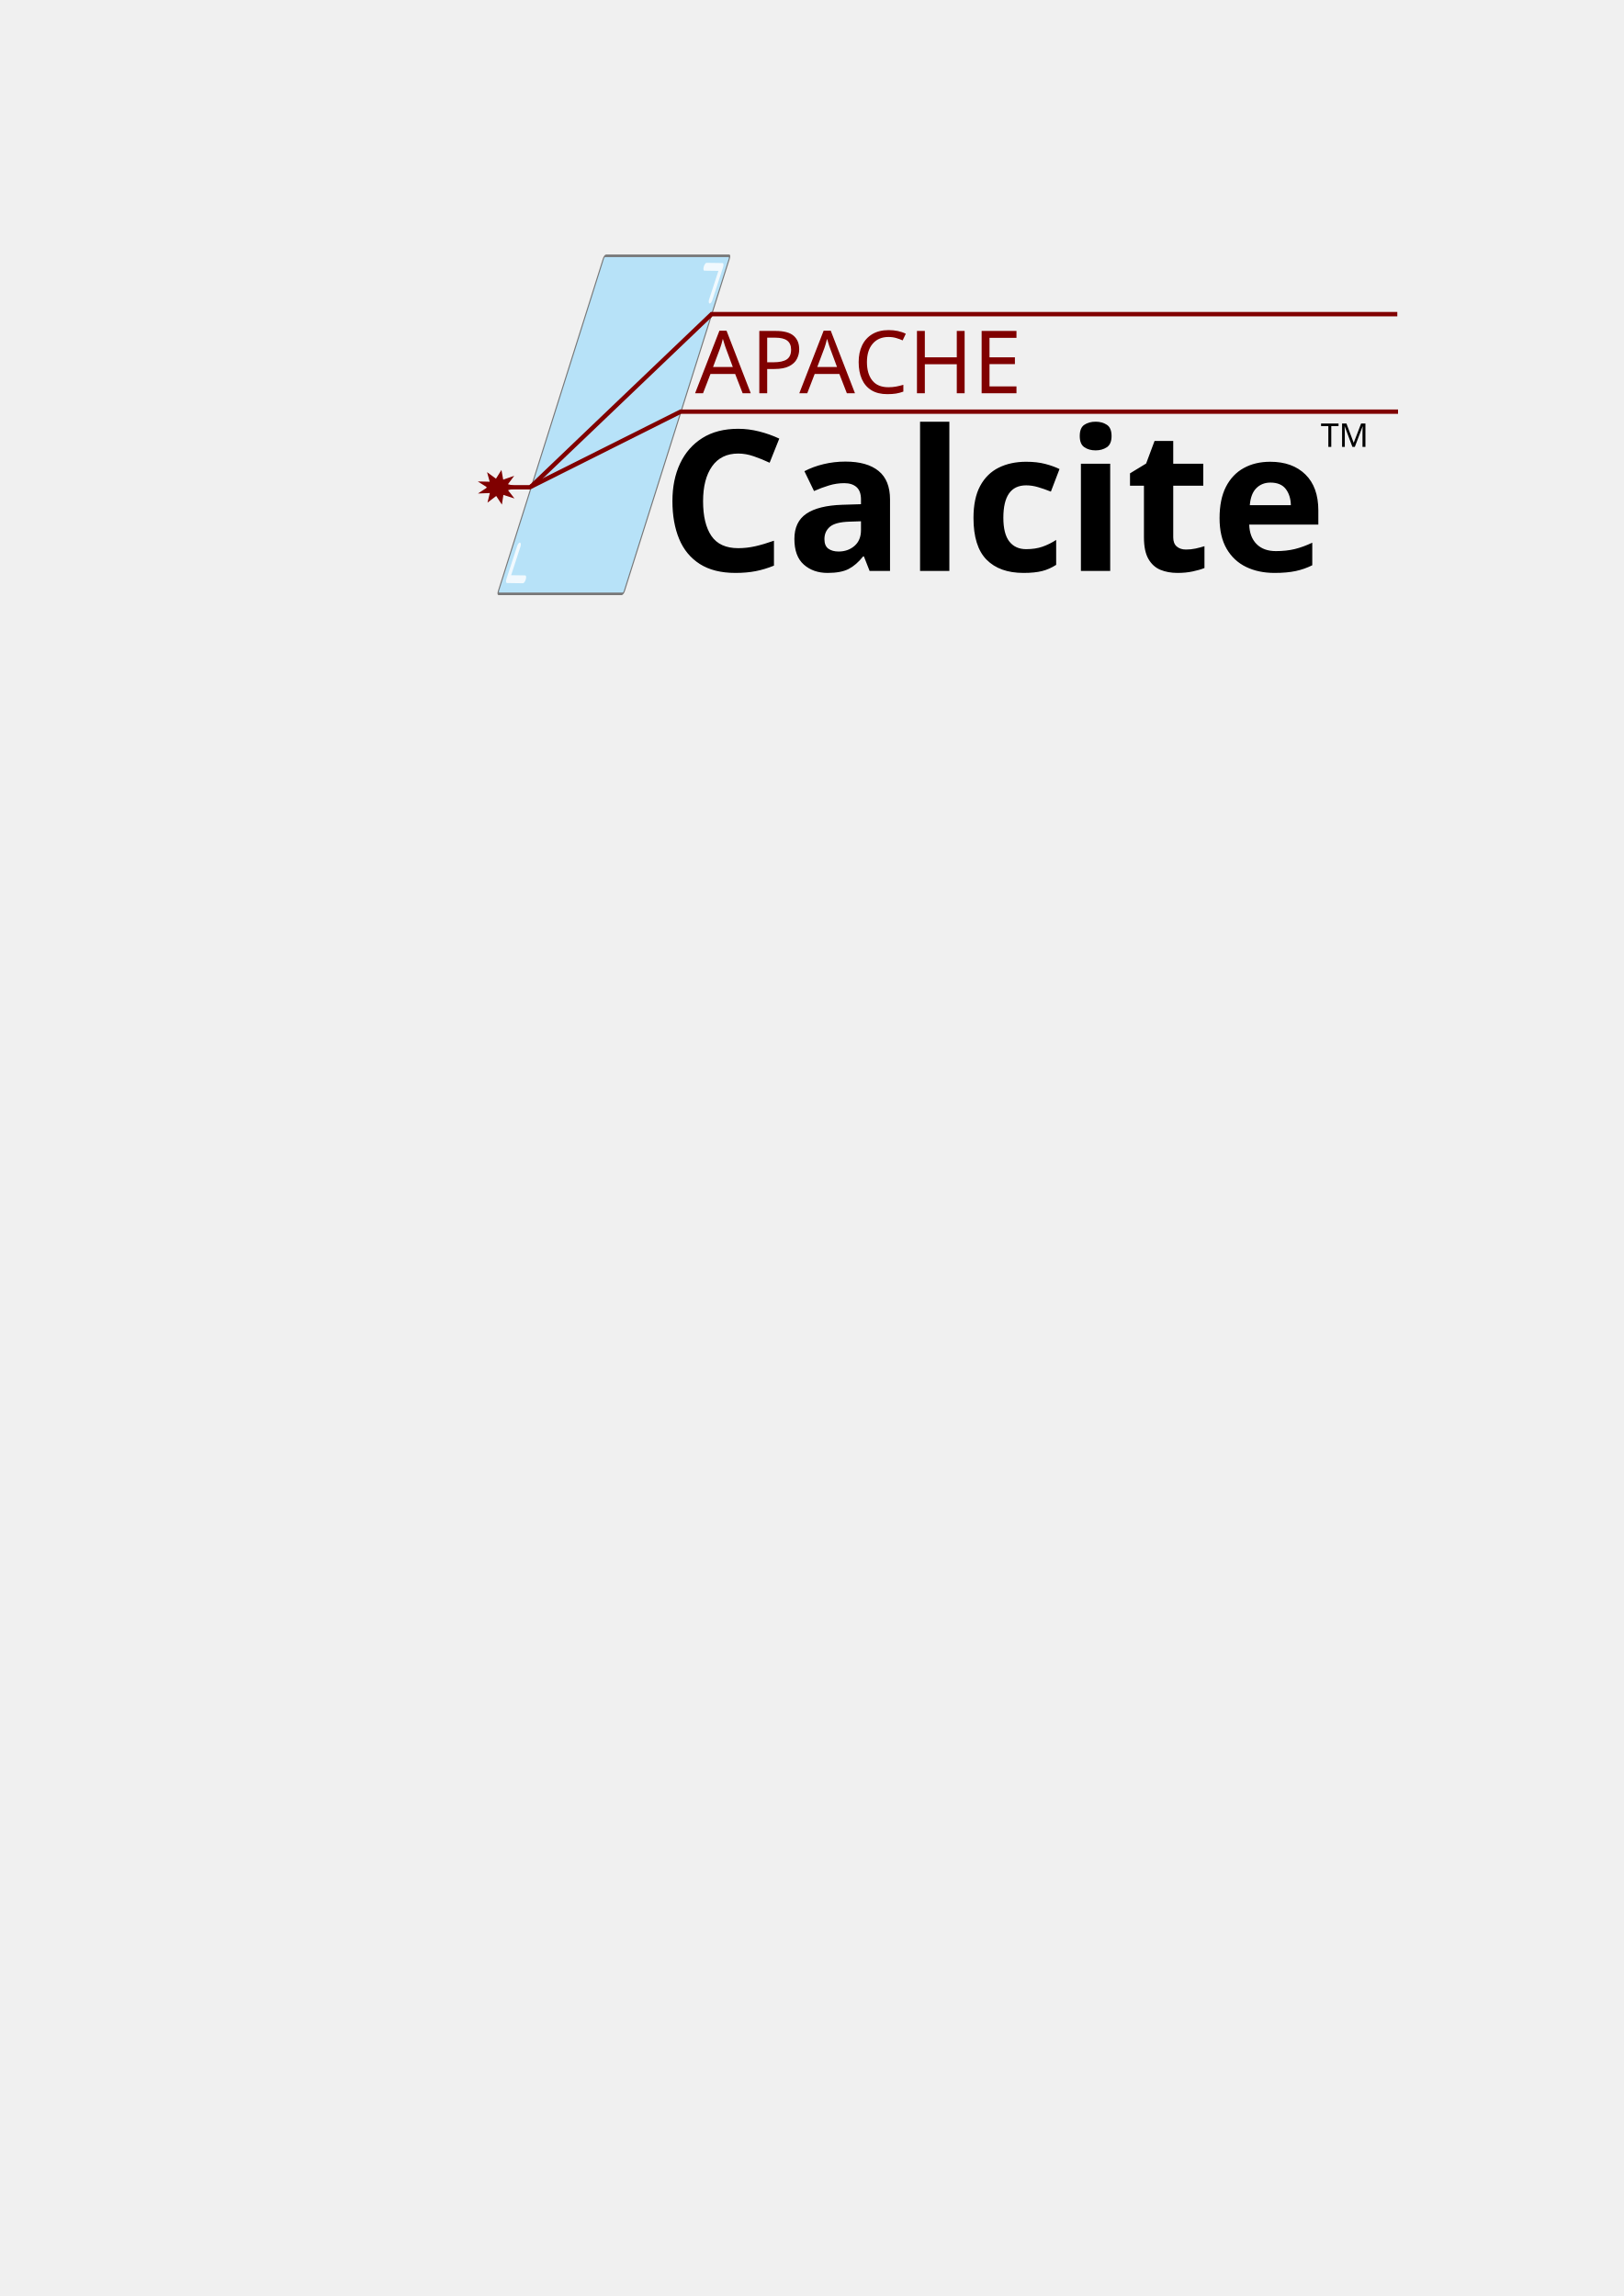
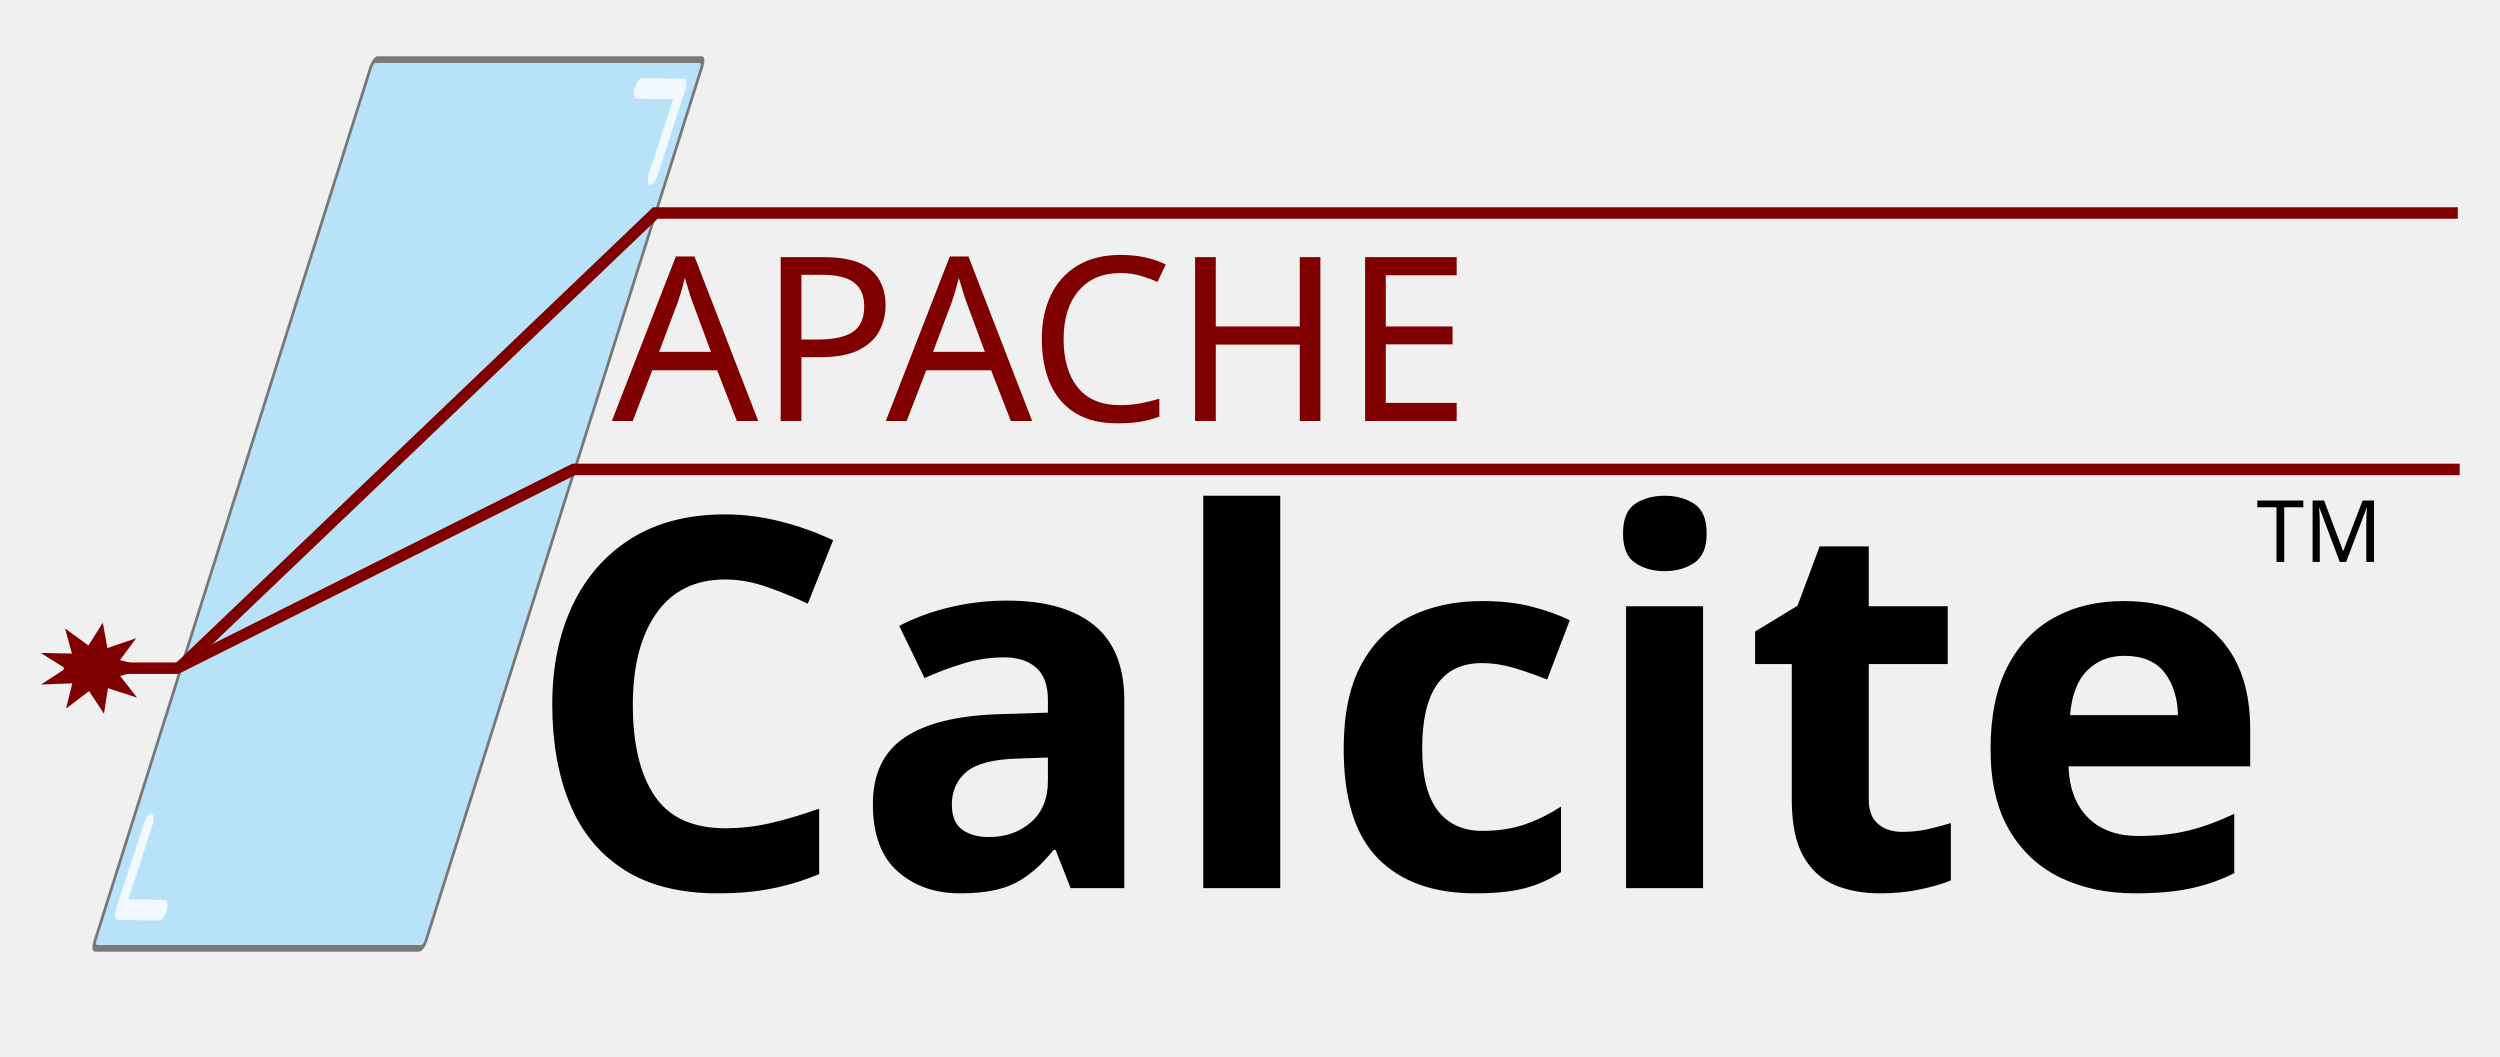
- <svg xmlns="http://www.w3.org/2000/svg" xmlns:ns1="http://www.openswatchbook.org/uri/2009/osb" width="210mm" height="297mm" viewBox="0 0 210 297" version="1.1" id="svg8">
+ <svg xmlns="http://www.w3.org/2000/svg" xmlns:ns1="http://www.openswatchbook.org/uri/2009/osb" width="123mm" height="52mm" viewBox="0 0 123 52" version="1.1" id="svg8">
  <defs id="defs2">
    <linearGradient ns1:paint="solid" id="linearGradient6609">
      <stop id="stop6611" offset="0" style="stop-color:#000000;stop-opacity:1;" />
    </linearGradient>
    <linearGradient ns1:paint="solid" id="linearGradient6597">
      <stop id="stop6599" offset="0" style="stop-color:#47d000;stop-opacity:1;" />
    </linearGradient>
    <marker style="overflow:visible" id="Arrow2Lstart" refX="0" refY="0" orient="auto">
      <path transform="matrix(1.1,0,0,1.1,1.1,0)" d="M 8.719,4.034 -2.207,0.016 8.719,-4.002 c -1.745,2.372 -1.735,5.617 -6e-7,8.035 z" style="fill-rule:evenodd;stroke-width:0.625;stroke-linejoin:round" id="path4466" />
    </marker>
    <marker style="overflow:visible" id="Arrow1Lstart" refX="0" refY="0" orient="auto">
-       <path transform="matrix(0.8,0,0,0.8,10,0)" style="fill-rule:evenodd;stroke:#000000;stroke-width:1pt" d="M 0,0 5,-5 -12.5,0 5,5 0,0 Z" id="path4448" />
+       <path transform="matrix(0.8,0,0,0.8,10,0)" style="fill-rule:evenodd;stroke:#000000;stroke-width:1pt" d="M 0,0 5,-5 -12.5,0 5,5 Z" id="path4448" />
    </marker>
    <linearGradient ns1:paint="solid" id="linearGradient5096">
      <stop id="stop5098" offset="0" style="stop-color:#0082ff;stop-opacity:1;" />
    </linearGradient>
  </defs>
-   <g id="layer1">
+   <g id="layer1" transform="translate(0,-245)">
    <g id="g3802" transform="matrix(0.2822222,0,0,0.2822222,36.61826,27.10515)">
-       <g transform="matrix(0.3695166,0,-0.2365492,0.8385524,112.0872,-42.86217)" style="display:inline" id="layer2">
+       <g transform="matrix(0.3695166,0,-0.2365492,0.8385524,-99.78775,718.3878)" style="display:inline" id="layer2">
        <rect transform="matrix(-1,0,-0.07601222,0.9971069,0,0)" ry="1.599" y="76.627" x="-305.852" height="185.295" width="156.157" id="rect6684" style="opacity:0.5;fill:#7dd3ff;fill-opacity:1;fill-rule:evenodd;stroke:#000000;stroke-width:1.393;stroke-linecap:round;stroke-linejoin:round;stroke-miterlimit:4;stroke-dasharray:none;stroke-opacity:1" />
        <path id="path4165" d="m 273.226,82.384 19.824,0.126 -1.768,17.804" style="opacity:0.8;fill:none;fill-opacity:1;fill-rule:evenodd;stroke:#ffffff;stroke-width:4.3;stroke-linecap:round;stroke-linejoin:round;stroke-miterlimit:4;stroke-dasharray:none;stroke-opacity:1" />
        <path id="path4165-3" d="m 157.57,253.241 -19.824,-0.126 1.768,-17.804" style="display:inline;opacity:0.8;fill:none;fill-opacity:1;fill-rule:evenodd;stroke:#ffffff;stroke-width:4.3;stroke-linecap:round;stroke-linejoin:round;stroke-miterlimit:4;stroke-dasharray:none;stroke-opacity:1" />
      </g>
      <g id="layer4" />
-       <g transform="translate(-121.2046,-70.62417)" style="display:inline" id="layer1-4">
+       <g transform="translate(-333.0796,690.6258)" style="display:inline" id="layer1-4">
        <text id="text6640" y="236.271" x="294.387" style="font-style:normal;font-variant:normal;font-weight:bold;font-stretch:normal;line-height:0%;font-family:sans-serif;-inkscape-font-specification:'sans-serif Bold';letter-spacing:0px;word-spacing:0px;fill:#000000;fill-opacity:1;stroke:none;stroke-width:1px;stroke-linecap:butt;stroke-linejoin:miter;stroke-opacity:1" xml:space="preserve">
          <tspan style="font-style:normal;font-variant:normal;font-weight:bold;font-stretch:normal;font-size:90px;line-height:1.25;font-family:sans-serif;-inkscape-font-specification:'Sans Bold'" y="236.271" x="294.387" id="tspan6642">Calcite</tspan>
        </text>
        <text id="text4165" y="233.776" x="157.12" style="font-style:normal;font-variant:normal;font-weight:bold;font-stretch:normal;line-height:0%;font-family:sans-serif;-inkscape-font-specification:'Sans Bold';letter-spacing:0px;word-spacing:0px;display:inline;fill:#000000;fill-opacity:1;stroke:none;stroke-width:1px;stroke-linecap:butt;stroke-linejoin:miter;stroke-opacity:1" xml:space="preserve">
          <tspan style="font-style:normal;font-variant:normal;font-weight:bold;font-stretch:normal;font-size:180px;line-height:1.25;font-family:sans-serif;-inkscape-font-specification:'Sans Bold'" y="237.224" x="157.12" id="tspan4167" />
        </text>
        <text id="text4165-9" y="242.196" x="146.301" style="font-style:normal;font-weight:normal;line-height:0%;font-family:sans-serif;letter-spacing:0px;word-spacing:0px;display:inline;opacity:0.6;fill:#000000;fill-opacity:1;stroke:none;stroke-width:1px;stroke-linecap:butt;stroke-linejoin:miter;stroke-opacity:1" xml:space="preserve">
          <tspan style="font-style:normal;font-variant:normal;font-weight:bold;font-stretch:normal;font-size:180px;line-height:1.25;font-family:sans-serif;-inkscape-font-specification:'Sans Bold'" y="245.644" x="146.301" id="tspan4167-7" />
        </text>
        <text id="text4205" y="179.403" x="621.71" style="font-style:normal;font-weight:normal;line-height:0%;font-family:sans-serif;letter-spacing:0px;word-spacing:0px;fill:#000000;fill-opacity:1;stroke:none;stroke-width:1px;stroke-linecap:butt;stroke-linejoin:miter;stroke-opacity:1" xml:space="preserve">
          <tspan style="font-style:normal;font-variant:normal;font-weight:normal;font-stretch:normal;font-size:15px;line-height:1.25;font-family:sans-serif;-inkscape-font-specification:Sans;text-align:center;text-anchor:middle" y="179.403" x="621.71" id="tspan4207">TM</tspan>
        </text>
      </g>
-       <g transform="translate(-111.7344,-72.28145)" id="layer3">
+       <g transform="translate(-323.6094,688.9686)" id="layer3">
        <text id="text6800" y="156.493" x="300.524" style="font-style:normal;font-weight:normal;line-height:0%;font-family:sans-serif;letter-spacing:0px;word-spacing:0px;fill:#000000;fill-opacity:1;stroke:none;stroke-width:1px;stroke-linecap:butt;stroke-linejoin:miter;stroke-opacity:1" xml:space="preserve">
          <tspan style="font-style:normal;font-variant:normal;font-weight:normal;font-stretch:normal;font-size:40px;line-height:1.25;font-family:sans-serif;-inkscape-font-specification:Sans;fill:#800000" y="156.493" x="300.524" id="tspan6802">APACHE</tspan>
        </text>
      </g>
-       <path style="fill:none;stroke:#800000;stroke-width:2.002;stroke-linecap:butt;stroke-linejoin:miter;stroke-opacity:1;stroke-miterlimit:4;stroke-dasharray:none" d="M 93.241,127.302 H 112.996 L 182.136,92.648 h 328.795" id="path7794" />
-       <path style="fill:none;stroke:#800000;stroke-width:2.002;stroke-linecap:butt;stroke-linejoin:miter;stroke-opacity:1;stroke-miterlimit:4;stroke-dasharray:none" d="M 113.665,126.968 196.366,47.95 H 510.596" id="path7796" />
-       <path style="fill:#800000;fill-opacity:1;stroke:#800000;stroke-width:2.002;stroke-linecap:round;stroke-linejoin:miter;stroke-miterlimit:4;stroke-dasharray:none;stroke-opacity:1;paint-order:markers fill stroke" id="path7798" d="m 97.061,133.125 -5.073,-1.551 -0.255,5.299 -2.89,-4.449 -3.601,3.895 0.646,-5.265 -5.263,0.669 3.88,-3.618 -4.462,-2.87 5.298,-0.278 -1.573,-5.066 4.237,3.192 2.052,-4.892 1.194,5.169 4.716,-2.429 -2.408,4.727 5.174,1.171 -4.883,2.073 z" transform="matrix(0.7635464,0.04962657,-0.06026249,0.6287857,37.99715,42.6035)" />
+       <path style="fill:none;stroke:#800000;stroke-width:2.002;stroke-linecap:butt;stroke-linejoin:miter;stroke-miterlimit:4;stroke-dasharray:none;stroke-opacity:1" d="m -118.634,888.552 h 19.754 l 69.141,-34.654 H 299.056" id="path7794" />
+       <path style="fill:none;stroke:#800000;stroke-width:2.002;stroke-linecap:butt;stroke-linejoin:miter;stroke-miterlimit:4;stroke-dasharray:none;stroke-opacity:1" d="m -98.21,888.218 82.701,-79.018 H 298.721" id="path7796" />
+       <path style="fill:#800000;fill-opacity:1;stroke:#800000;stroke-width:2.002;stroke-linecap:round;stroke-linejoin:miter;stroke-miterlimit:4;stroke-dasharray:none;stroke-opacity:1;paint-order:markers fill stroke" id="path7798" d="m 97.061,133.125 -5.073,-1.551 -0.255,5.299 -2.89,-4.449 -3.601,3.895 0.646,-5.265 -5.263,0.669 3.88,-3.618 -4.462,-2.87 5.298,-0.278 -1.573,-5.066 4.237,3.192 2.052,-4.892 1.194,5.169 4.716,-2.429 -2.408,4.727 5.174,1.171 -4.883,2.073 z" transform="matrix(0.7635464,0.04962657,-0.06026249,0.6287857,-173.8778,803.8535)" />
    </g>
    <text xml:space="preserve" style="font-style:normal;font-weight:normal;font-size:10.583px;line-height:1.25;font-family:sans-serif;letter-spacing:0px;word-spacing:0px;fill:#000000;fill-opacity:1;stroke:none;stroke-width:0.265" x="66.283" y="103.764" id="text3806">
      <tspan id="tspan3804" x="66.283" y="113.42" style="stroke-width:0.265" />
    </text>
  </g>
</svg>
